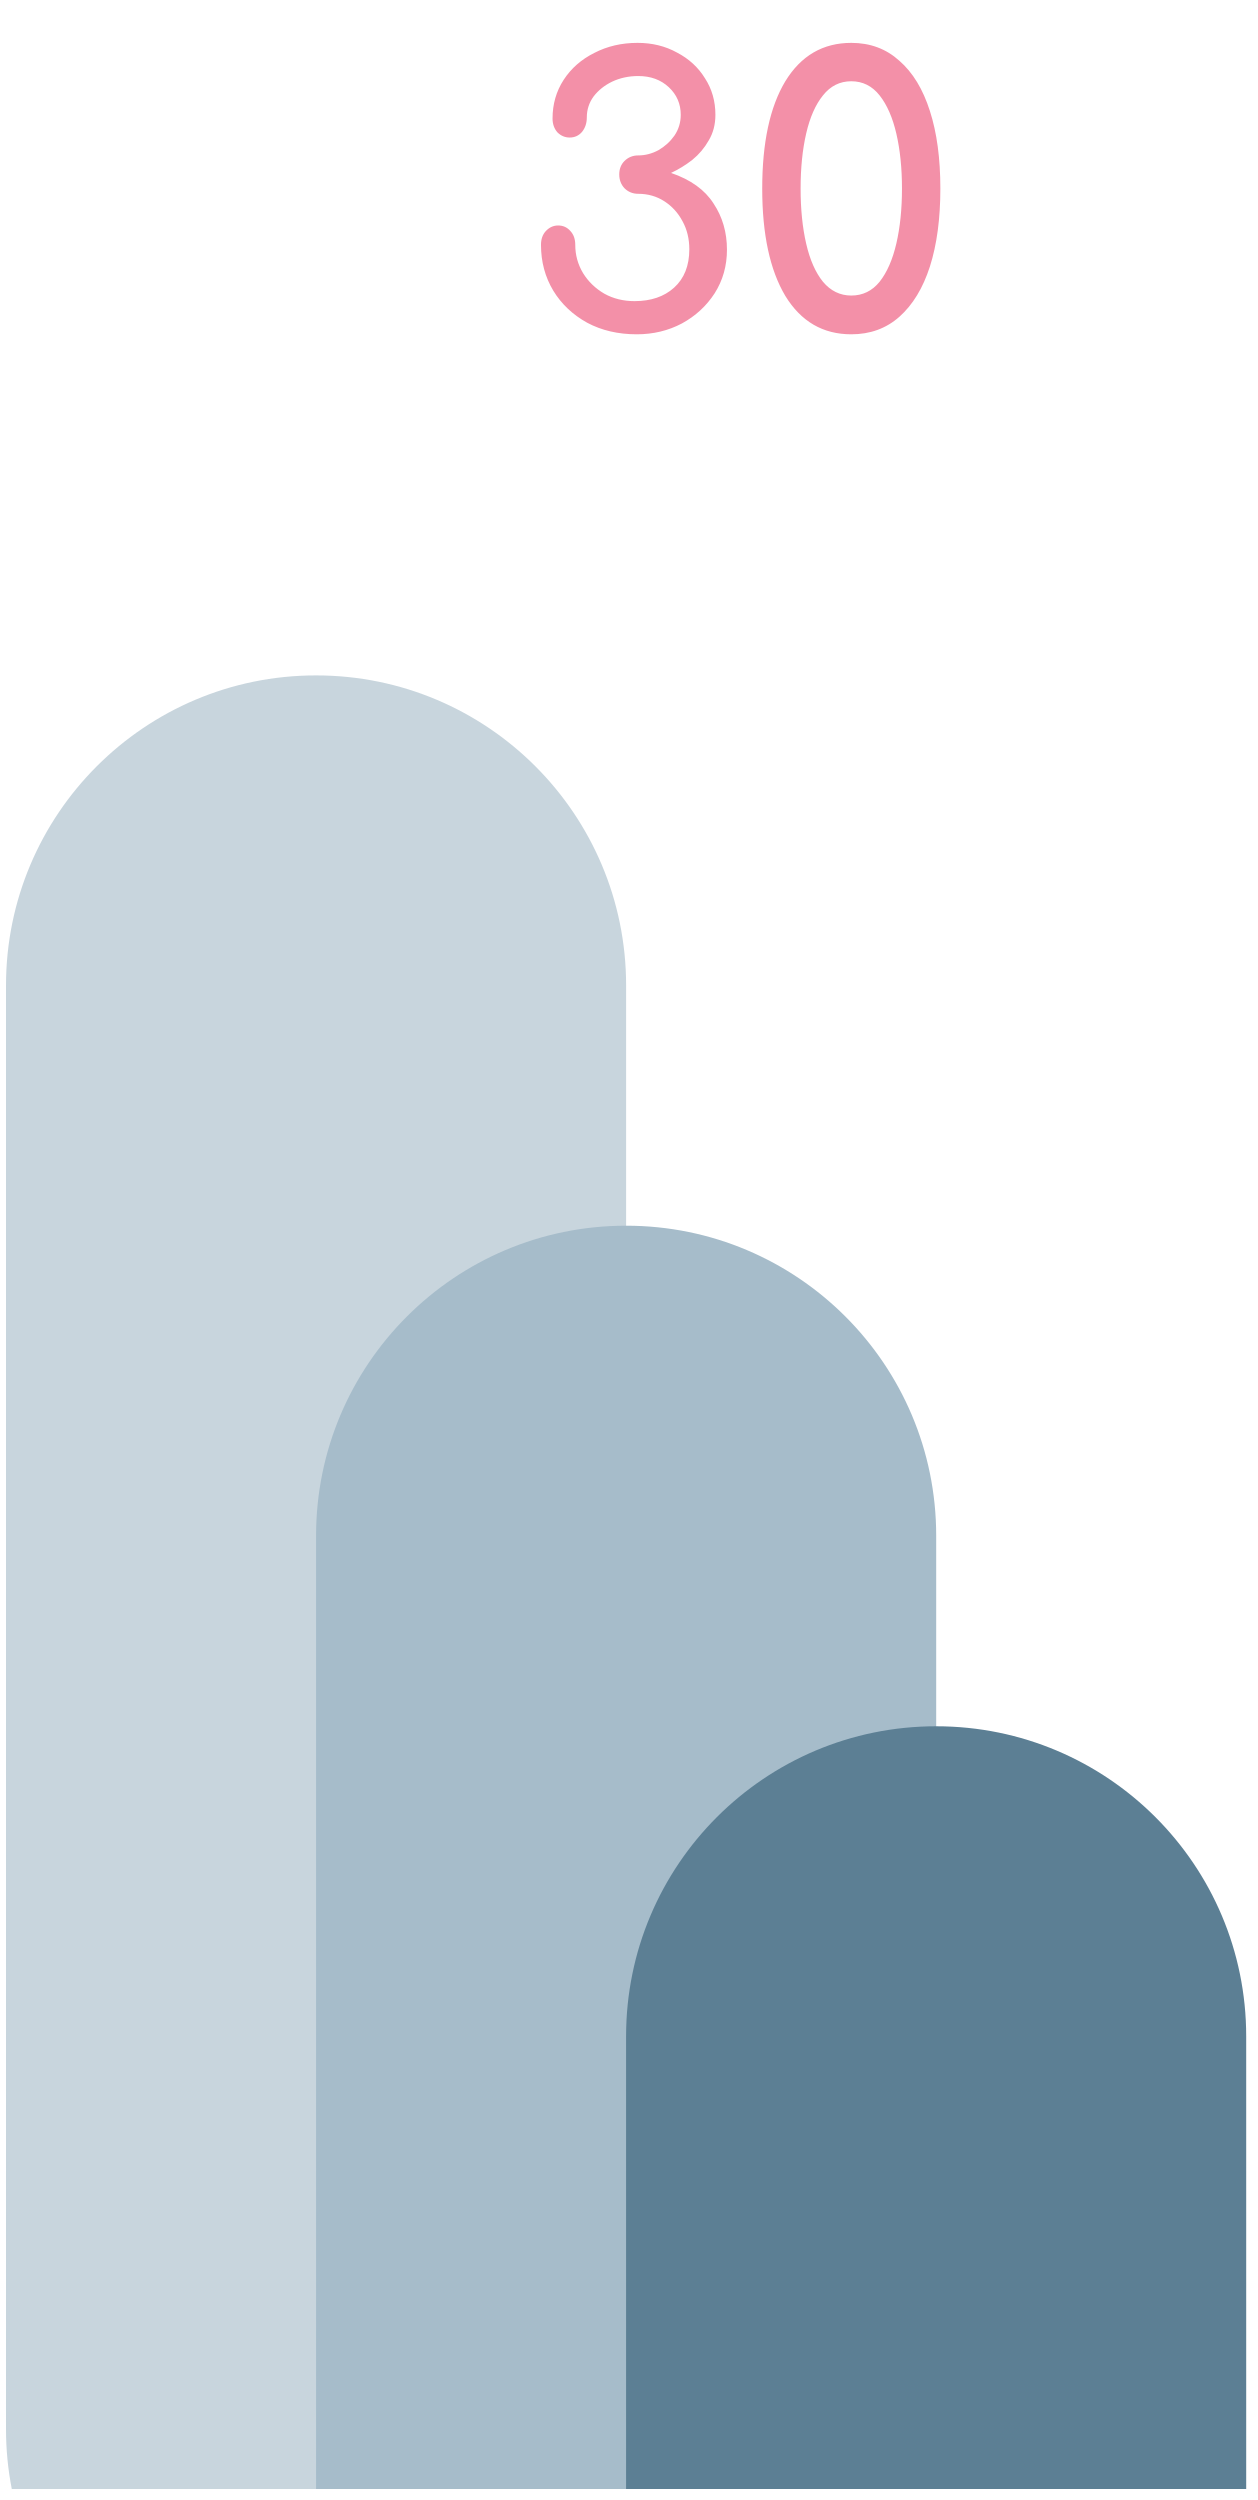
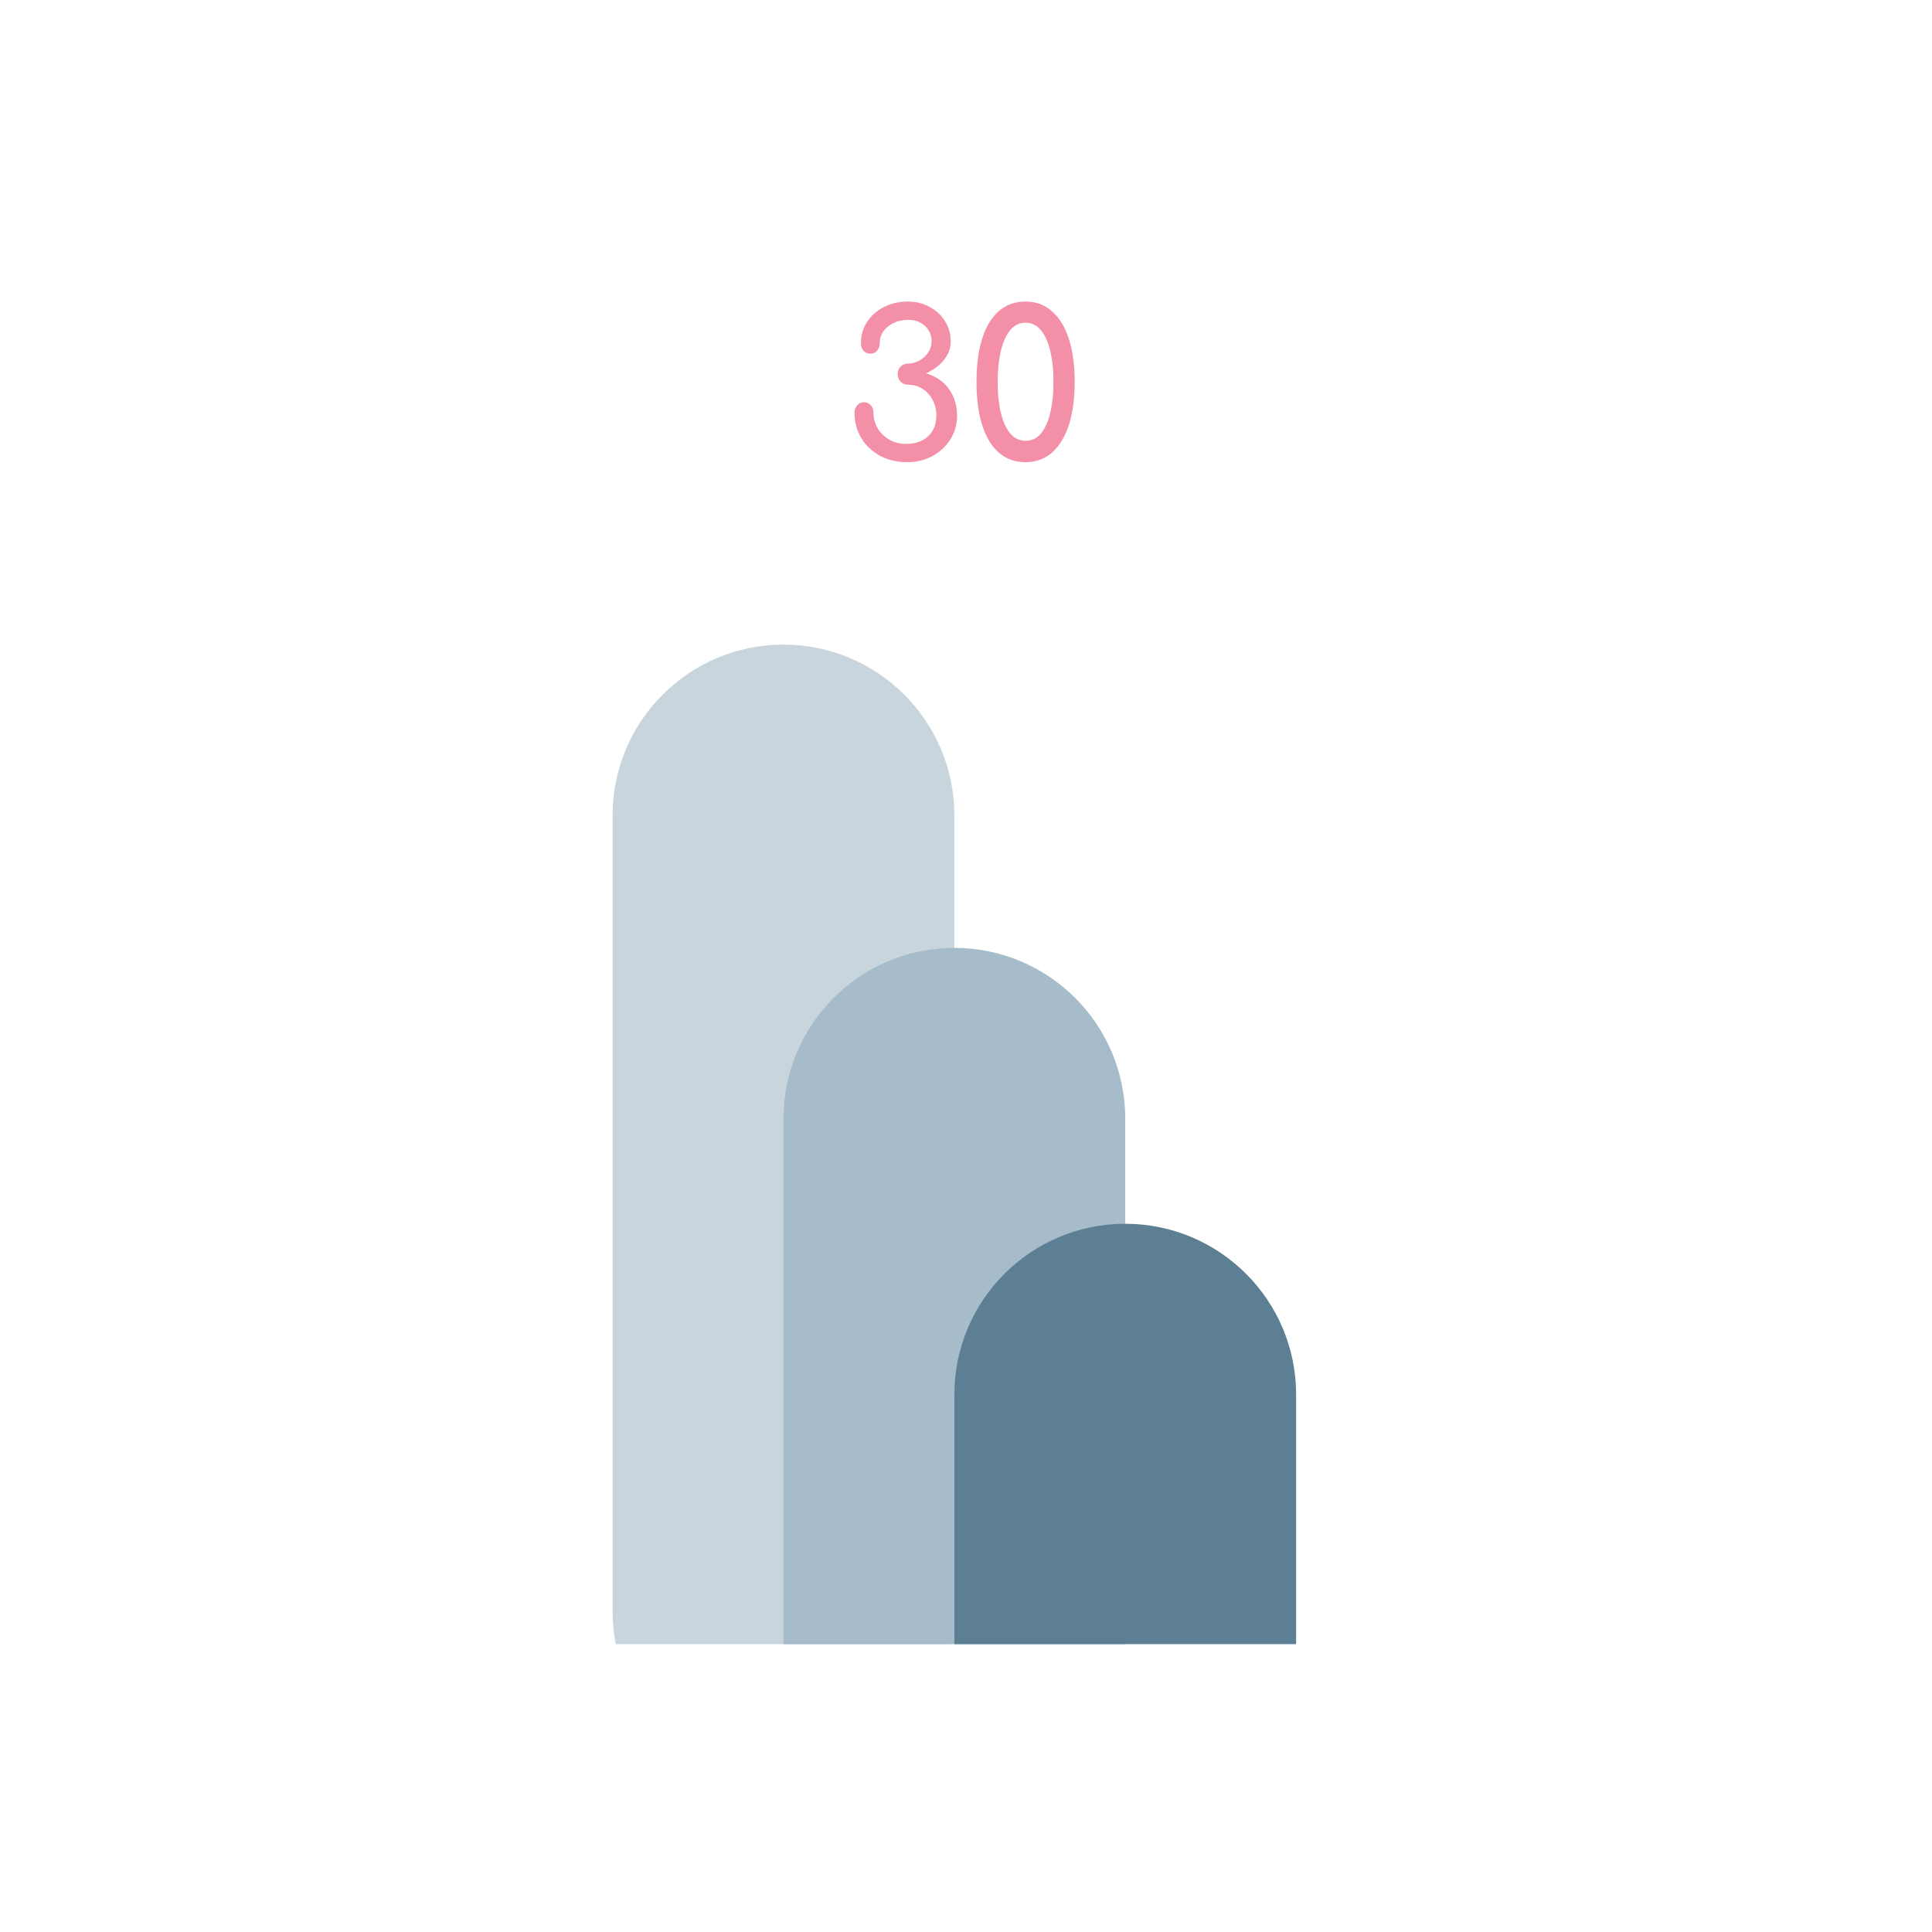
- <svg xmlns="http://www.w3.org/2000/svg" width="81" height="161" viewBox="0 0 81 161" fill="none">
-   <path fill-rule="evenodd" clip-rule="evenodd" d="M20.354 43.496C9.326 43.496 0.387 52.436 0.387 63.464V156.434C0.387 157.754 0.515 159.044 0.759 160.292H39.949C40.194 159.044 40.322 157.754 40.322 156.434V63.464C40.322 52.436 31.382 43.496 20.354 43.496Z" fill="#C8D5DD" />
-   <path fill-rule="evenodd" clip-rule="evenodd" d="M40.323 78.935C29.295 78.935 20.355 87.874 20.355 98.902V160.292H60.291V98.902C60.291 87.874 51.351 78.935 40.323 78.935Z" fill="#A6BCCA" />
-   <path fill-rule="evenodd" clip-rule="evenodd" d="M60.288 111.172C49.26 111.172 40.32 120.112 40.32 131.14V160.292H80.255V131.14C80.255 120.112 71.316 111.172 60.288 111.172Z" fill="#5C7F94" />
-   <path d="M41.008 21.529C39.807 21.529 38.743 21.281 37.816 20.785C36.888 20.273 36.16 19.585 35.632 18.721C35.103 17.841 34.84 16.857 34.84 15.769C34.84 15.401 34.944 15.105 35.151 14.881C35.376 14.641 35.639 14.521 35.944 14.521C36.264 14.521 36.528 14.641 36.736 14.881C36.944 15.105 37.047 15.401 37.047 15.769C37.047 16.425 37.215 17.033 37.551 17.593C37.888 18.137 38.343 18.577 38.919 18.913C39.495 19.233 40.144 19.393 40.864 19.393C41.919 19.393 42.767 19.105 43.407 18.529C44.063 17.937 44.392 17.113 44.392 16.057C44.392 15.385 44.248 14.785 43.959 14.257C43.672 13.713 43.279 13.281 42.783 12.961C42.288 12.641 41.727 12.481 41.103 12.481C40.752 12.481 40.456 12.361 40.215 12.121C39.992 11.881 39.88 11.585 39.88 11.233C39.88 10.881 39.992 10.593 40.215 10.369C40.456 10.129 40.752 10.009 41.103 10.009C41.551 10.009 41.983 9.897 42.4 9.673C42.816 9.433 43.16 9.121 43.431 8.737C43.703 8.337 43.84 7.889 43.84 7.393C43.84 6.689 43.584 6.097 43.072 5.617C42.559 5.137 41.904 4.897 41.103 4.897C40.495 4.897 39.935 5.017 39.423 5.257C38.928 5.497 38.528 5.817 38.224 6.217C37.935 6.617 37.791 7.065 37.791 7.561C37.791 7.929 37.688 8.241 37.48 8.497C37.272 8.737 37.008 8.857 36.688 8.857C36.383 8.857 36.12 8.745 35.895 8.521C35.688 8.281 35.584 7.985 35.584 7.633C35.584 6.705 35.824 5.873 36.303 5.137C36.783 4.401 37.44 3.825 38.272 3.409C39.103 2.977 40.032 2.761 41.056 2.761C41.999 2.761 42.847 2.969 43.599 3.385C44.367 3.785 44.968 4.337 45.4 5.041C45.847 5.729 46.072 6.513 46.072 7.393C46.072 8.017 45.928 8.569 45.639 9.049C45.367 9.529 45.016 9.945 44.584 10.297C44.151 10.633 43.696 10.913 43.215 11.137C44.48 11.569 45.392 12.225 45.952 13.105C46.528 13.969 46.816 14.961 46.816 16.081C46.816 17.121 46.551 18.057 46.023 18.889C45.495 19.705 44.791 20.353 43.911 20.833C43.032 21.297 42.063 21.529 41.008 21.529ZM54.823 21.529C52.999 21.529 51.583 20.705 50.575 19.057C49.583 17.393 49.087 15.089 49.087 12.145C49.087 9.185 49.583 6.881 50.575 5.233C51.583 3.585 52.999 2.761 54.823 2.761C56.039 2.761 57.071 3.145 57.919 3.913C58.783 4.665 59.439 5.745 59.887 7.153C60.335 8.545 60.559 10.209 60.559 12.145C60.559 14.081 60.335 15.753 59.887 17.161C59.439 18.553 58.783 19.633 57.919 20.401C57.071 21.153 56.039 21.529 54.823 21.529ZM54.823 19.033C55.559 19.033 56.167 18.737 56.647 18.145C57.127 17.537 57.487 16.713 57.727 15.673C57.967 14.633 58.087 13.457 58.087 12.145C58.087 10.833 57.967 9.657 57.727 8.617C57.487 7.577 57.127 6.753 56.647 6.145C56.167 5.537 55.559 5.233 54.823 5.233C54.087 5.233 53.479 5.537 52.999 6.145C52.519 6.737 52.159 7.553 51.919 8.593C51.679 9.633 51.559 10.817 51.559 12.145C51.559 13.473 51.679 14.657 51.919 15.697C52.159 16.737 52.519 17.553 52.999 18.145C53.495 18.737 54.103 19.033 54.823 19.033Z" fill="#F390A8" />
+ <svg xmlns="http://www.w3.org/2000/svg" width="146" height="146" viewBox="0 0 146 146" fill="none">
+   <path fill-rule="evenodd" clip-rule="evenodd" d="M59.206 48.713C52.074 48.713 46.293 54.495 46.293 61.626V121.751C46.293 122.605 46.376 123.439 46.534 124.246H71.879C72.037 123.439 72.119 122.605 72.119 121.751V61.626C72.119 54.495 66.338 48.713 59.206 48.713Z" fill="#C8D5DD" />
+   <path fill-rule="evenodd" clip-rule="evenodd" d="M72.12 71.632C64.989 71.632 59.207 77.413 59.207 84.545V124.246H85.034V84.545C85.034 77.413 79.252 71.632 72.12 71.632Z" fill="#A6BCCA" />
+   <path fill-rule="evenodd" clip-rule="evenodd" d="M85.034 92.48C77.903 92.48 72.121 98.261 72.121 105.393V124.246H97.948V105.393C97.948 98.261 92.166 92.48 85.034 92.48Z" fill="#5C7F94" />
+   <path d="M68.568 34.926C67.792 34.926 67.104 34.765 66.504 34.445C65.904 34.114 65.433 33.669 65.091 33.11C64.75 32.541 64.579 31.904 64.579 31.201C64.579 30.963 64.646 30.771 64.781 30.626C64.926 30.471 65.097 30.394 65.293 30.394C65.5 30.394 65.671 30.471 65.805 30.626C65.94 30.771 66.007 30.963 66.007 31.201C66.007 31.625 66.116 32.018 66.333 32.38C66.55 32.732 66.845 33.017 67.218 33.234C67.59 33.441 68.009 33.544 68.475 33.544C69.158 33.544 69.706 33.358 70.12 32.986C70.544 32.603 70.757 32.07 70.757 31.387C70.757 30.952 70.663 30.564 70.477 30.223C70.291 29.871 70.037 29.592 69.717 29.385C69.396 29.178 69.034 29.074 68.63 29.074C68.403 29.074 68.211 28.997 68.056 28.841C67.911 28.686 67.839 28.495 67.839 28.267C67.839 28.04 67.911 27.853 68.056 27.709C68.211 27.553 68.403 27.476 68.63 27.476C68.92 27.476 69.199 27.403 69.468 27.258C69.737 27.103 69.96 26.901 70.136 26.653C70.312 26.394 70.4 26.105 70.4 25.784C70.4 25.329 70.234 24.946 69.903 24.635C69.572 24.325 69.147 24.17 68.63 24.17C68.237 24.17 67.875 24.247 67.544 24.402C67.223 24.558 66.964 24.765 66.768 25.023C66.581 25.282 66.488 25.572 66.488 25.892C66.488 26.131 66.421 26.332 66.287 26.498C66.152 26.653 65.981 26.731 65.774 26.731C65.578 26.731 65.407 26.658 65.262 26.513C65.128 26.358 65.06 26.167 65.06 25.939C65.06 25.339 65.216 24.801 65.526 24.325C65.836 23.849 66.261 23.476 66.799 23.207C67.337 22.928 67.937 22.788 68.599 22.788C69.21 22.788 69.758 22.923 70.244 23.192C70.741 23.451 71.129 23.808 71.408 24.263C71.698 24.708 71.843 25.215 71.843 25.784C71.843 26.187 71.75 26.544 71.564 26.855C71.388 27.165 71.16 27.434 70.881 27.662C70.601 27.879 70.306 28.06 69.996 28.205C70.814 28.485 71.403 28.909 71.765 29.478C72.138 30.037 72.324 30.678 72.324 31.402C72.324 32.075 72.153 32.68 71.812 33.218C71.471 33.746 71.015 34.165 70.446 34.476C69.877 34.776 69.251 34.926 68.568 34.926ZM77.502 34.926C76.323 34.926 75.407 34.393 74.755 33.327C74.114 32.251 73.793 30.761 73.793 28.857C73.793 26.943 74.114 25.453 74.755 24.387C75.407 23.321 76.323 22.788 77.502 22.788C78.289 22.788 78.956 23.037 79.505 23.533C80.064 24.02 80.488 24.718 80.778 25.629C81.067 26.529 81.212 27.605 81.212 28.857C81.212 30.109 81.067 31.19 80.778 32.101C80.488 33.001 80.064 33.7 79.505 34.196C78.956 34.683 78.289 34.926 77.502 34.926ZM77.502 33.312C77.978 33.312 78.372 33.12 78.682 32.737C78.993 32.344 79.225 31.811 79.381 31.139C79.536 30.466 79.613 29.706 79.613 28.857C79.613 28.009 79.536 27.248 79.381 26.576C79.225 25.903 78.993 25.37 78.682 24.977C78.372 24.584 77.978 24.387 77.502 24.387C77.026 24.387 76.633 24.584 76.323 24.977C76.013 25.36 75.78 25.887 75.624 26.56C75.469 27.233 75.392 27.998 75.392 28.857C75.392 29.716 75.469 30.482 75.624 31.154C75.78 31.827 76.013 32.355 76.323 32.737C76.644 33.12 77.037 33.312 77.502 33.312Z" fill="#F390A8" />
</svg>
